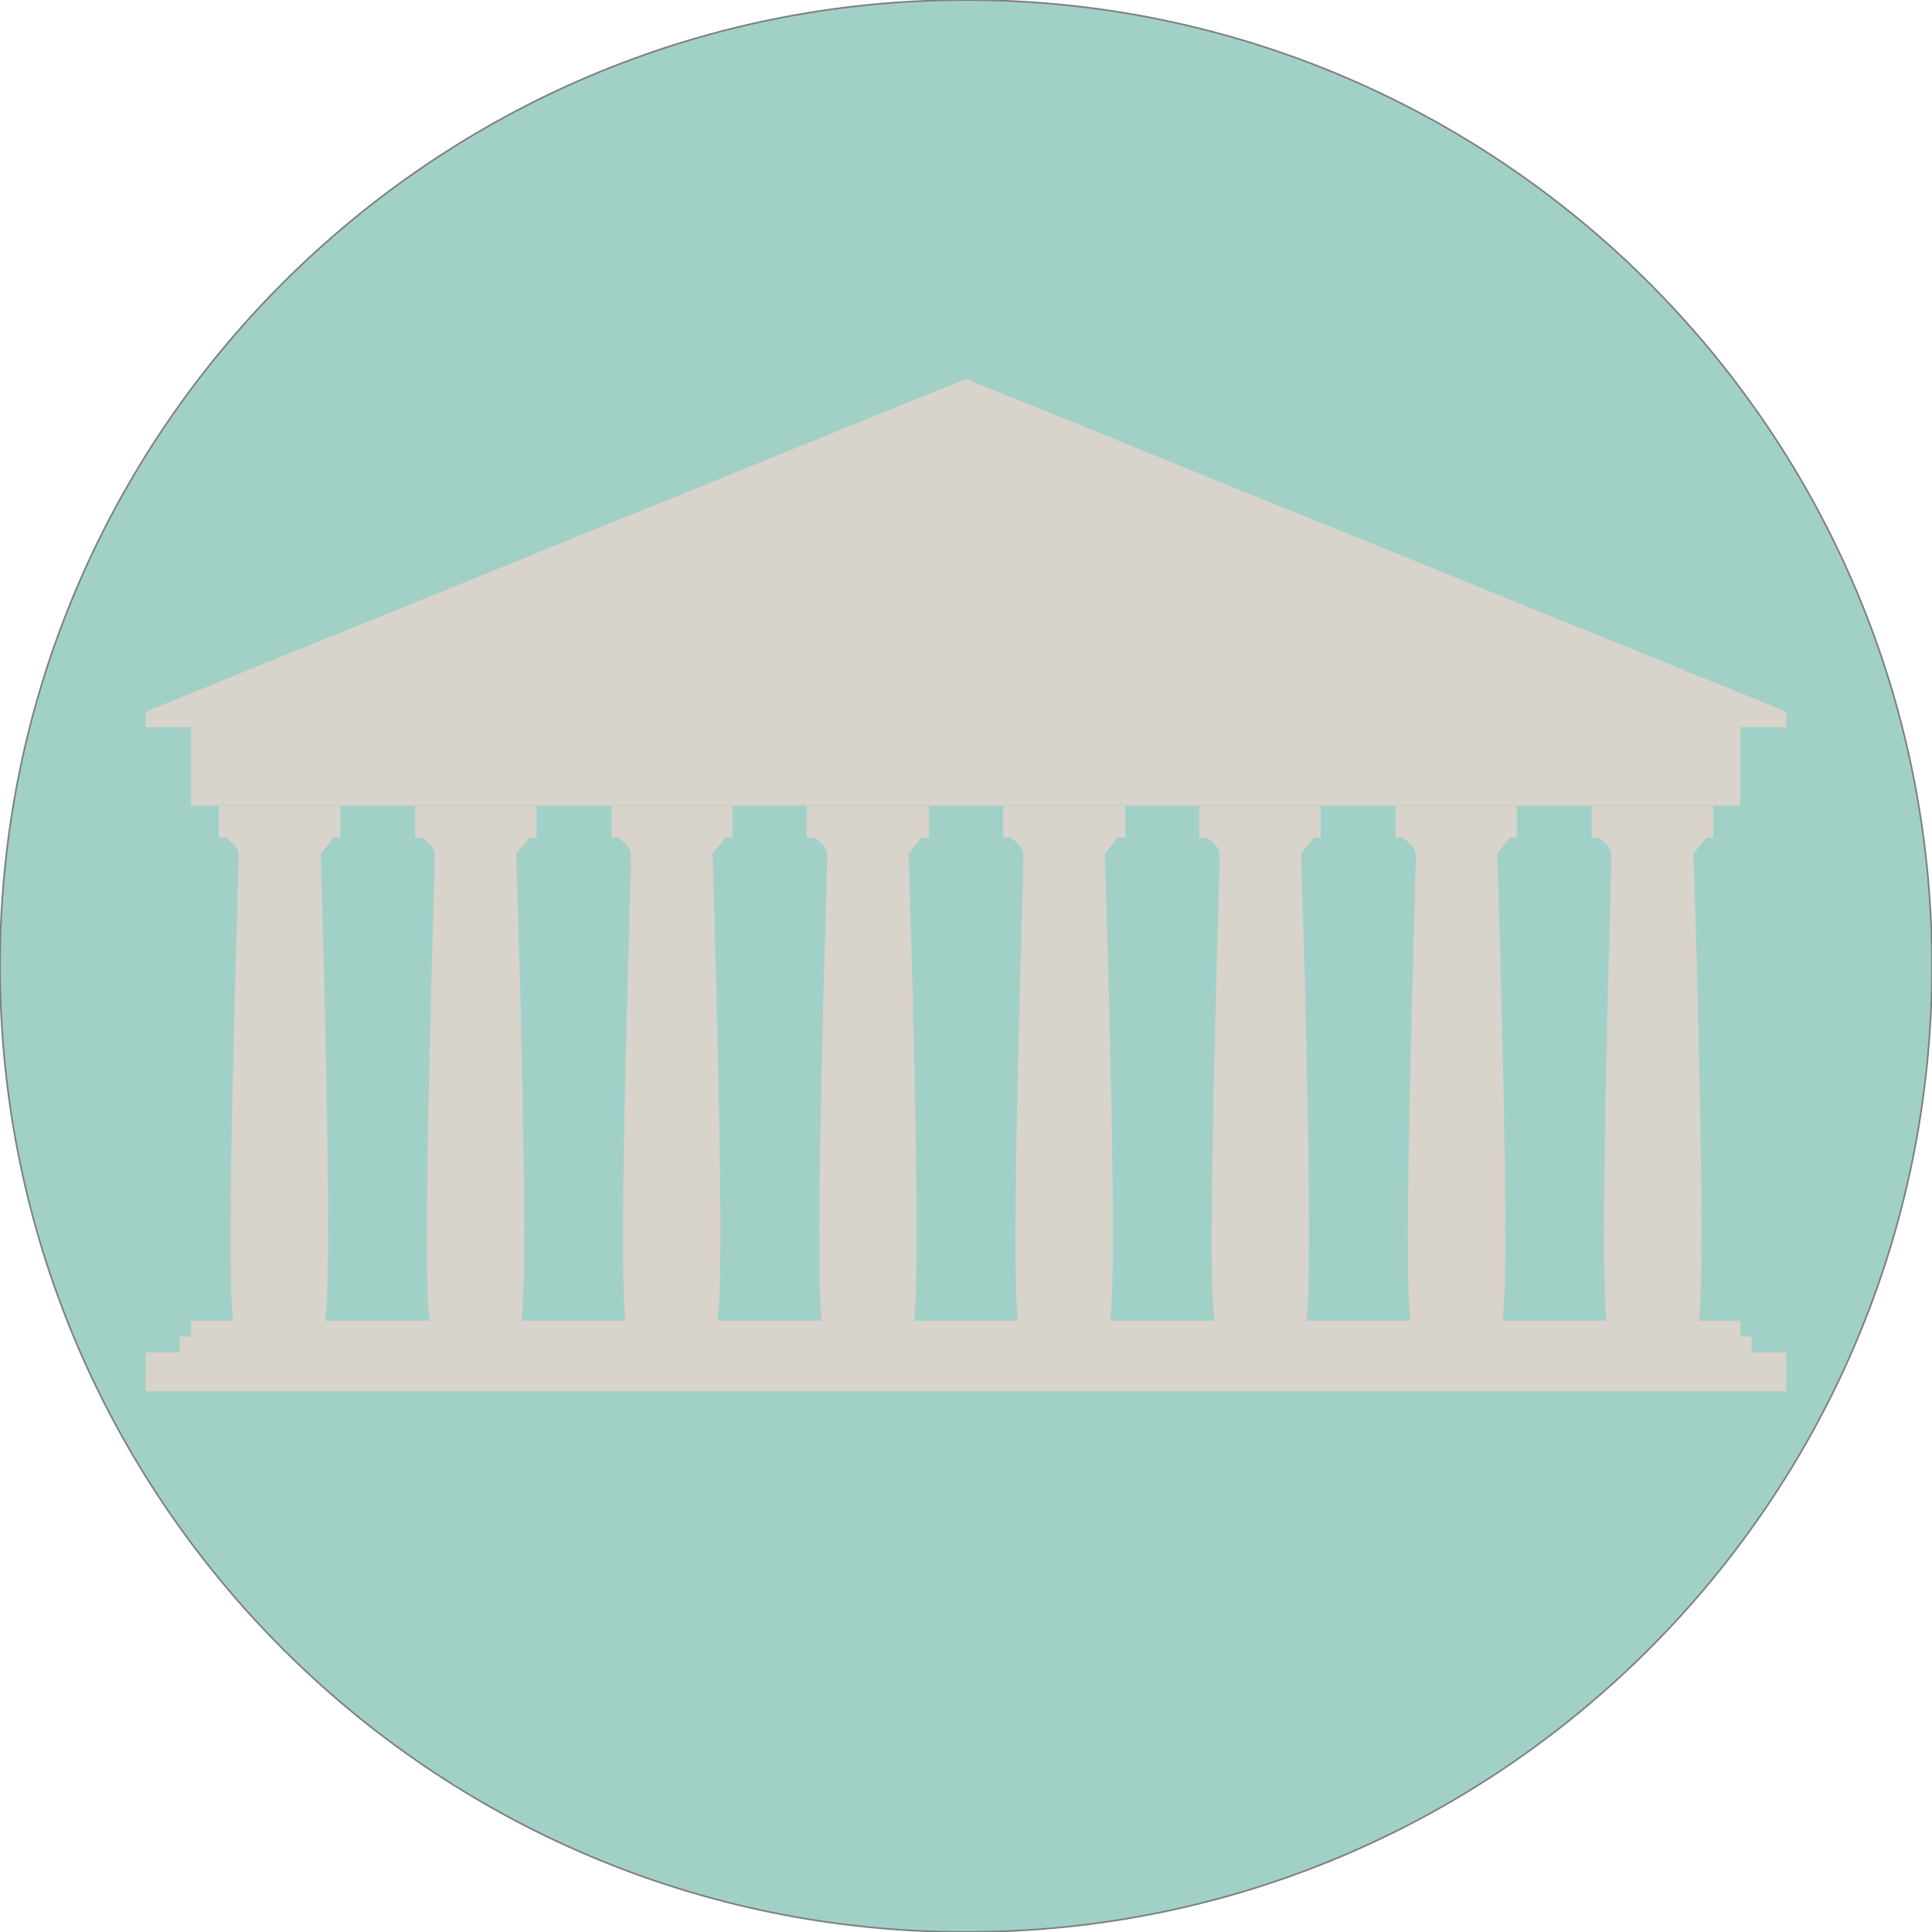
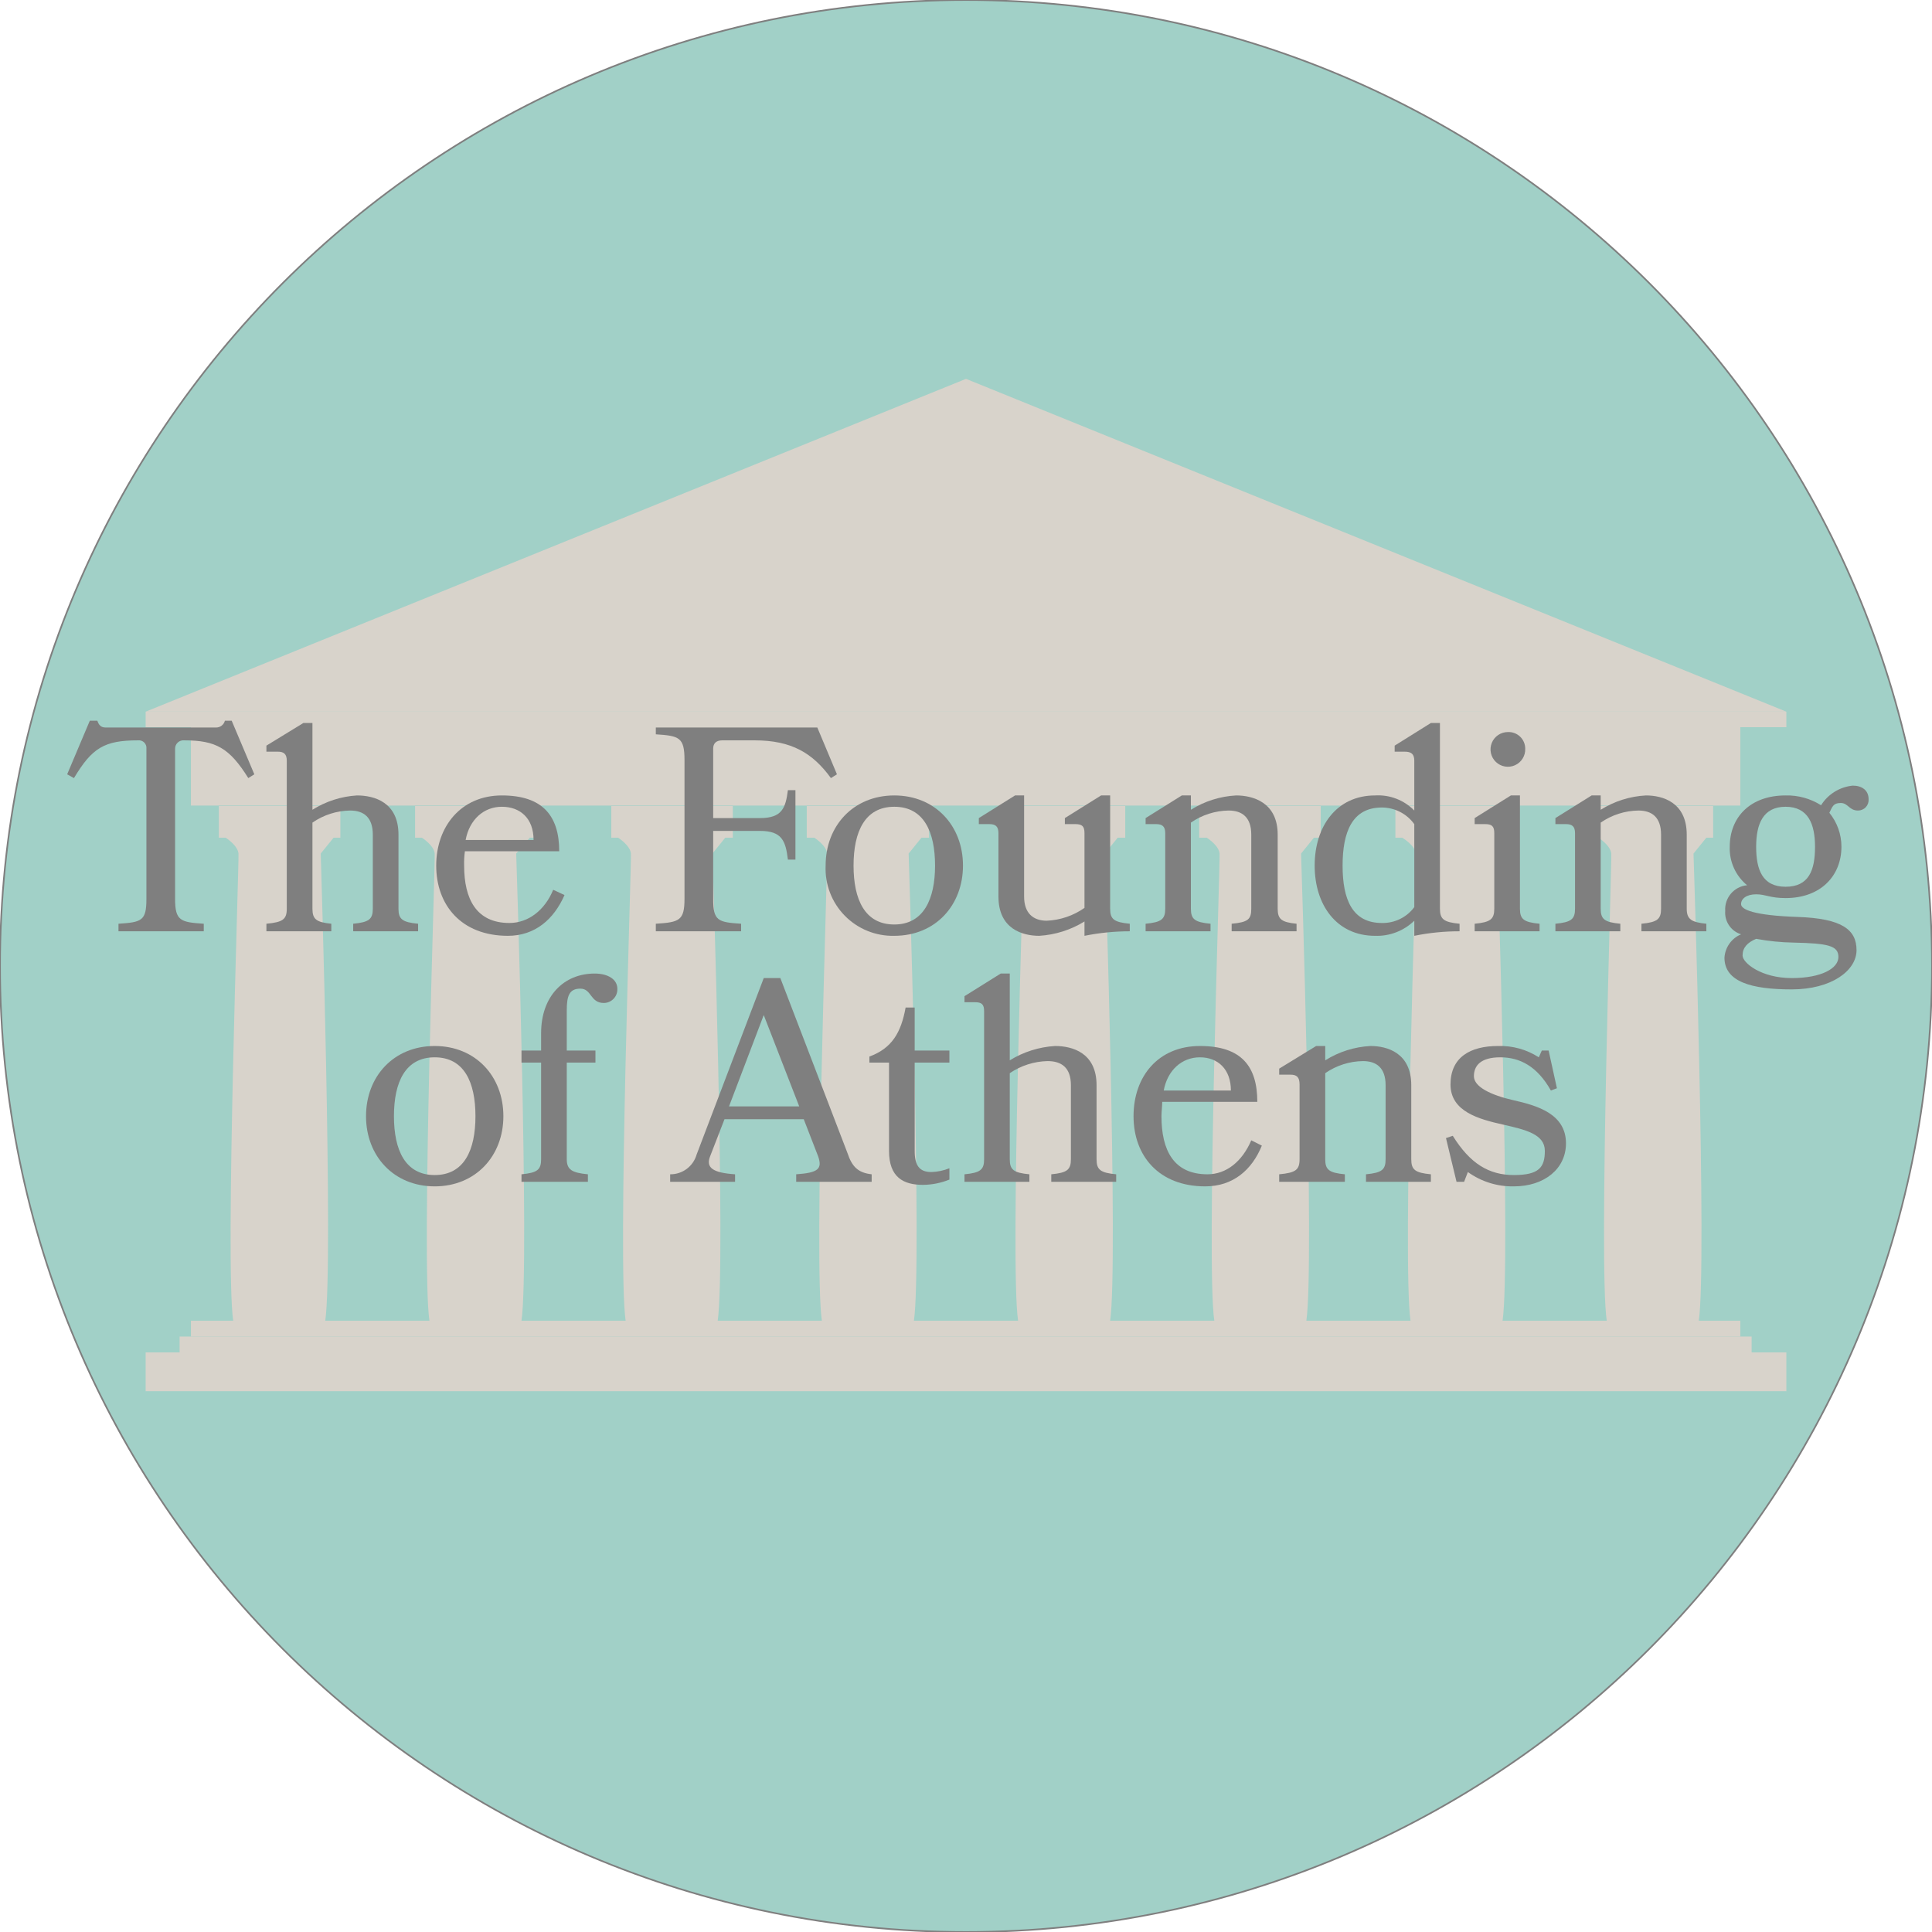
- <svg xmlns="http://www.w3.org/2000/svg" width="256" height="256" viewBox="0 0 256 256">
-   <circle cx="128" cy="128" r="128" fill="#a1d0c7" stroke="#7f7f7f" stroke-miterlimit="10" stroke-width=".22" />
-   <path fill="#d8d3cb" d="M89 106.8h-8v4.2h.9s1.6 1 1.7 2.1-1.8 54.4-.7 61.9h12.2c1.1-7.5-.7-61.9-.7-61.9l1.7-2.1h1v-4.2zm26 0h-8.1v4.2h1s1.6 1 1.7 2.1-1.8 54.4-.7 61.9h12.2c1.1-7.5-.7-61.9-.7-61.9l1.7-2.1h1v-4.2zm-78 0h-8v4.2h.9s1.6 1 1.7 2.1-1.8 54.4-.7 61.9h12.2c1.1-7.5-.6-61.9-.6-61.9l1.7-2.1h.9v-4.2zm26 0h-8v4.2h.9s1.6 1 1.7 2.1-1.8 54.4-.7 61.9h12.2c1.1-7.5-.7-61.9-.7-61.9l1.8-2.1h.9v-4.2zm130 0h-8.1v4.2h.9s1.7 1 1.8 2.1-1.8 54.4-.7 61.9h12.2c1.1-7.5-.7-61.9-.7-61.9l1.7-2.1h.9v-4.2zm26 0h-8.1v4.2h.9s1.6 1 1.7 2.1-1.7 54.4-.6 61.9h12.2c1.1-7.5-.7-61.9-.7-61.9l1.7-2.1h.9v-4.2zm-78 0h-8.1v4.2h1s1.6 1 1.7 2.1-1.8 54.4-.7 61.9h12.2c1.1-7.5-.7-61.9-.7-61.9l1.7-2.1h1v-4.2zm26 0h-8.1v4.2h1s1.6 1 1.7 2.1-1.8 54.4-.7 61.9h12.2c1.1-7.5-.7-61.9-.7-61.9l1.7-2.1h.9v-4.2zM25.3 175h205.3v2.1H25.3zm0-78.7h205.3v10.44H25.3zm211.4-2H19.3L128 50.2l108.7 44.1zM23.8 177.1h208.3v2.1H23.8zm-4.5 2.1h217.4v5.14H19.3z" />
-   <path fill="#d8d3cb" d="M19.3 94.3h217.4v2.06H19.3z" />
+ <svg xmlns="http://www.w3.org/2000/svg" id="Layer_1" data-name="Layer 1" width="256" height="256" viewBox="0 0 256 256">
+   <circle cx="128" cy="128" r="128" fill="#a1d0c7" stroke="#7f7f7f" stroke-miterlimit="10" stroke-width="0.22" />
+   <path d="M89,106.8H81V111h.9s1.6,1,1.7,2.1-1.8,54.4-.7,61.9H95.1c1.1-7.5-.7-61.9-.7-61.9s1.7-2.1,1.7-2.1h1v-4.2Z" fill="#d8d3cb" />
+   <path d="M115,106.8h-8.1V111h1s1.6,1,1.7,2.1-1.8,54.4-.7,61.9h12.2c1.1-7.5-.7-61.9-.7-61.9s1.7-2.1,1.7-2.1h1v-4.2Z" fill="#d8d3cb" />
+   <path d="M37,106.8H29V111h.9s1.6,1,1.7,2.1-1.8,54.4-.7,61.9H43.1c1.1-7.5-.6-61.9-.6-61.9s1.7-2.1,1.7-2.1h.9v-4.2Z" fill="#d8d3cb" />
+   <path d="M63,106.8H55V111h.9s1.6,1,1.7,2.1-1.8,54.4-.7,61.9H69.1c1.1-7.5-.7-61.9-.7-61.9s1.8-2.1,1.8-2.1h.9v-4.2Z" fill="#d8d3cb" />
+   <path d="M193,106.8h-8.1V111h.9s1.7,1,1.8,2.1-1.8,54.4-.7,61.9h12.2c1.1-7.5-.7-61.9-.7-61.9s1.7-2.1,1.7-2.1h.9v-4.2Z" fill="#d8d3cb" />
+   <path d="M219,106.8h-8.1V111h.9s1.6,1,1.7,2.1-1.7,54.4-.6,61.9h12.2c1.1-7.5-.7-61.9-.7-61.9s1.7-2.1,1.7-2.1h.9v-4.2Z" fill="#d8d3cb" />
+   <path d="M141,106.8h-8.1V111h1s1.6,1,1.7,2.1-1.8,54.4-.7,61.9h12.2c1.1-7.5-.7-61.9-.7-61.9s1.7-2.1,1.7-2.1h1v-4.2Z" fill="#d8d3cb" />
+   <path d="M167,106.8h-8.1V111h1s1.6,1,1.7,2.1-1.8,54.4-.7,61.9h12.2c1.1-7.5-.7-61.9-.7-61.9s1.7-2.1,1.7-2.1h.9v-4.2Z" fill="#d8d3cb" />
+   <rect x="25.3" y="175" width="205.3" height="2.1" fill="#d8d3cb" />
+   <rect x="25.3" y="96.3" width="205.3" height="10.44" fill="#d8d3cb" />
+   <polygon points="236.7 94.3 19.3 94.3 128 50.2 236.7 94.3" fill="#d8d3cb" />
+   <rect x="23.8" y="177.1" width="208.3" height="2.1" fill="#d8d3cb" />
+   <rect x="19.3" y="179.2" width="217.4" height="5.14" fill="#d8d3cb" />
+   <rect x="19.3" y="94.3" width="217.4" height="2.06" fill="#d8d3cb" />
+   <path d="M27,123.4H15.7v-1c3.1-.2,3.7-.4,3.7-3.3V99.2a1,1,0,0,0-1.1-1.1c-4.5,0-6.1,1-8.5,5l-.9-.5,3-7.1h1c.2.6.5.9,1.1.9H28.6a1.2,1.2,0,0,0,1.2-.9h.9l3,7.1-.8.5c-2.5-4-4.3-5-8.5-5a1.1,1.1,0,0,0-1.2,1.1v19.9c0,2.9.7,3.1,3.8,3.3Z" fill="#7f7f7f" />
+   <path d="M46.8,123.4v-1c2.1-.2,2.6-.6,2.6-2v-9.8c0-2.3-1.2-3.2-3-3.2a9,9,0,0,0-5,1.6v11.4c0,1.4.5,1.8,2.5,2v1H35.3v-1c2.2-.2,2.7-.6,2.7-2V100.8c0-.9-.4-1.2-1.2-1.2H35.3v-.8l4.9-3h1.2v11.5a12.5,12.5,0,0,1,5.9-1.9c2.3,0,5.5.9,5.5,5.2v9.8c0,1.4.5,1.8,2.6,2v1Z" fill="#7f7f7f" />
+   <path d="M61.6,112.8a11.5,11.5,0,0,0-.1,1.9c0,4.4,1.6,7.6,6,7.6,2.5,0,4.7-1.7,5.8-4.4l1.5.7c-1.4,3.2-3.9,5.4-7.5,5.4-6.2,0-9.5-4.1-9.5-9.3s3.3-9.3,8.7-9.3,7.6,2.7,7.6,7.4Zm9.1-1.5c0-2.9-1.8-4.4-4.2-4.4s-4.3,1.7-4.8,4.4Z" fill="#7f7f7f" />
+   <path d="M94.5,108.4h6.2c2.9,0,3.4-1.3,3.7-3.7h1v9.2h-1c-.3-2.5-.8-3.8-3.7-3.8H94.5v9c0,2.9.6,3.1,3.7,3.3v1H86.9v-1c3.1-.2,3.8-.4,3.8-3.3V100.7c0-3-.7-3.2-3.8-3.4v-.9h21.4l2.6,6.2-.8.5c-2.4-3.3-5.2-5-10.1-5H95.7c-.8,0-1.2.4-1.2,1.1Z" fill="#7f7f7f" />
+   <path d="M127.6,114.7c0,5.2-3.6,9.3-9.1,9.3a8.9,8.9,0,0,1-9.1-9.3c0-5.3,3.7-9.3,9.1-9.3S127.6,109.4,127.6,114.7Zm-3.7,0c0-4.5-1.5-7.8-5.4-7.8s-5.4,3.3-5.4,7.8,1.5,7.8,5.4,7.8S123.9,119.1,123.9,114.7Z" fill="#7f7f7f" />
+   <path d="M141.1,108.4l4.8-3h1.2v15c0,1.4.5,1.8,2.6,2v1a30.5,30.5,0,0,0-6,.6v-1.9a12.9,12.9,0,0,1-6,1.9c-2.2,0-5.4-.9-5.4-5.2v-8.4c0-.9-.4-1.2-1.2-1.2h-1.4v-.8l4.8-3h1.2v13.4c0,2.2,1.2,3.2,3,3.2a9.4,9.4,0,0,0,5-1.7v-9.9c0-.9-.3-1.2-1.2-1.2h-1.4Z" fill="#7f7f7f" />
+   <path d="M163.2,123.4v-1c2.2-.2,2.6-.6,2.6-2v-9.8c0-2.3-1.2-3.2-3-3.2a9,9,0,0,0-5,1.6v11.4c0,1.4.5,1.8,2.6,2v1h-8.6v-1c2.1-.2,2.6-.6,2.6-2v-10c0-.9-.4-1.2-1.2-1.2h-1.4v-.8l4.8-3h1.2v1.9a12.5,12.5,0,0,1,6-1.9c2.2,0,5.5.9,5.5,5.2v9.8c0,1.4.5,1.8,2.5,2v1Z" fill="#7f7f7f" />
+   <path d="M184.8,98.8l4.8-3h1.2v24.6c0,1.4.5,1.8,2.6,2v1a29.8,29.8,0,0,0-6,.6v-2a7.1,7.1,0,0,1-5.2,2c-5.1,0-8-4.1-8-9.3s2.9-9.3,8-9.3a6.7,6.7,0,0,1,5.2,2v-6.6c0-.9-.4-1.2-1.3-1.2h-1.3Zm2.6,10.4a5.3,5.3,0,0,0-4.3-2.2c-3.9,0-5.2,3.2-5.2,7.7s1.3,7.6,5.2,7.6a5.2,5.2,0,0,0,4.3-2.1Z" fill="#7f7f7f" />
+   <path d="M195.4,123.4v-1c2.1-.2,2.6-.6,2.6-2v-10c0-.9-.3-1.2-1.2-1.2h-1.4v-.8l4.8-3h1.2v15c0,1.4.5,1.8,2.6,2v1Zm6.7-24.2a2.3,2.3,0,1,1-2.3-2.2A2.2,2.2,0,0,1,202.1,99.2Z" fill="#7f7f7f" />
+   <path d="M217.5,123.4v-1c2.1-.2,2.6-.6,2.6-2v-9.8c0-2.3-1.2-3.2-3-3.2a9,9,0,0,0-5,1.6v11.4c0,1.4.5,1.8,2.6,2v1h-8.6v-1c2.1-.2,2.6-.6,2.6-2v-10c0-.9-.4-1.2-1.2-1.2h-1.4v-.8l4.8-3h1.2v1.9a12.5,12.5,0,0,1,6-1.9c2.2,0,5.4.9,5.4,5.2v9.8c0,1.4.6,1.8,2.6,2v1Z" fill="#7f7f7f" />
+   <path d="M247.6,105.9a1.4,1.4,0,0,1-1.4,1.5c-1.2,0-1.3-1-2.3-1s-1.1.5-1.5,1.3a7.1,7.1,0,0,1,1.6,4.5c0,3.8-2.7,6.8-7.4,6.8-2.1,0-2.6-.5-3.9-.5s-2,.6-2,1.3,1.6,1.5,7.5,1.7,7.8,1.7,7.8,4.4-3.3,5.2-8.6,5.2-8.9-1-8.9-4.2a3.6,3.6,0,0,1,2.2-3.1,3,3,0,0,1-2.1-3.1,3.2,3.2,0,0,1,2.9-3.4,6.3,6.3,0,0,1-2.3-5.1c0-3.9,2.7-6.8,7.4-6.8a8.4,8.4,0,0,1,4.7,1.3,5.6,5.6,0,0,1,4.2-2.6C246.7,104.1,247.6,104.7,247.6,105.9Zm-9.9,19a29.9,29.9,0,0,1-5-.5c-1.2.5-1.8,1.2-1.8,2.2s2.5,3,6.5,3,6.2-1.3,6.2-2.8S242.2,125,237.7,124.9Zm2.8-12.7c0-3-.9-5.3-3.9-5.3s-3.9,2.3-3.9,5.3.8,5.3,3.9,5.3S240.5,115.3,240.5,112.2Z" fill="#7f7f7f" />
+   <path d="M66.7,147.9c0,5.3-3.7,9.3-9.1,9.3s-9.1-4-9.1-9.3,3.7-9.3,9.1-9.3S66.7,142.6,66.7,147.9Zm-3.7,0c0-4.5-1.5-7.8-5.4-7.8s-5.4,3.3-5.4,7.8,1.5,7.8,5.4,7.8S63,152.4,63,147.9Z" fill="#7f7f7f" />
+   <path d="M69.1,139.2h2.6v-2.3c0-4.9,3-7.9,7.1-7.9,1.8,0,3,.8,3,2a1.8,1.8,0,0,1-1.8,1.9c-1.8,0-1.6-1.9-3.1-1.9s-1.8,1-1.8,2.9v5.3h3.8v1.6H75.1v12.8c0,1.4.7,1.8,2.8,2v1H69.1v-1c2.1-.2,2.6-.6,2.6-2V140.8H69.1Z" fill="#7f7f7f" />
+   <path d="M112.3,152.8c.6,1.8,1.4,2.6,3.2,2.8v1h-10v-1c2.9-.2,3.5-.7,2.9-2.4l-1.9-4.9H96l-1.9,4.9c-.6,1.5.3,2.2,3.3,2.4v1H88.8v-1a3.6,3.6,0,0,0,3.5-2.6l8.9-23.4h2.2Zm-15.7-6.2h9.3l-4.7-12.1Z" fill="#7f7f7f" />
+   <path d="M125.8,156.3a9.5,9.5,0,0,1-3.5.7c-2.6,0-4.5-1-4.5-4.5V140.8h-2.6V140c3-1.1,4.2-3.2,4.8-6.5h1.2v5.7h4.6v1.6h-4.6v11.7c0,1.9.6,2.8,2.2,2.8a6.9,6.9,0,0,0,2.4-.5Z" fill="#7f7f7f" />
+   <path d="M139.3,156.6v-1c2.1-.2,2.6-.6,2.6-2v-9.8c0-2.3-1.2-3.2-3.1-3.2a9.3,9.3,0,0,0-5,1.6v11.4c0,1.4.5,1.8,2.6,2v1h-8.6v-1c2.1-.2,2.6-.6,2.6-2V134c0-.9-.3-1.2-1.2-1.2h-1.4V132l4.8-3h1.2v11.5a12.9,12.9,0,0,1,6-1.9c2.3,0,5.5.9,5.5,5.2v9.8c0,1.4.5,1.8,2.6,2v1Z" fill="#7f7f7f" />
+   <path d="M154,146c0,.6-.1,1.3-.1,1.9,0,4.5,1.6,7.7,6.1,7.7,2.5,0,4.6-1.7,5.8-4.5l1.4.7c-1.3,3.2-3.8,5.4-7.5,5.4-6.1,0-9.5-4-9.5-9.3s3.3-9.3,8.8-9.3,7.6,2.7,7.6,7.4Zm9.1-1.5c0-2.8-1.7-4.4-4.1-4.4s-4.3,1.7-4.8,4.4Z" fill="#7f7f7f" />
+   <path d="M181,156.6v-1c2.1-.2,2.6-.6,2.6-2v-9.8c0-2.3-1.2-3.2-3-3.2a9,9,0,0,0-5,1.6v11.4c0,1.4.5,1.8,2.6,2v1h-8.7v-1c2.2-.2,2.7-.6,2.7-2v-9.9c0-1-.4-1.3-1.2-1.3h-1.5v-.8l4.9-3h1.2v1.9a12.5,12.5,0,0,1,6-1.9c2.2,0,5.4.9,5.4,5.2v9.8c0,1.4.5,1.8,2.6,2v1Z" fill="#7f7f7f" />
+   <path d="M207.5,151.5c0,3.4-2.9,5.7-6.9,5.7a10.1,10.1,0,0,1-6.1-1.9l-.5,1.3h-1l-1.4-5.8.9-.3c2.3,3.7,4.8,5.2,8.1,5.2s4.1-1,4.1-3.2-2.5-2.8-5.6-3.5-6.9-1.7-6.9-5.3,2.6-5.1,6.3-5.1a9.4,9.4,0,0,1,5.4,1.5l.4-.9h.9l1.1,5-.8.3c-1.8-3.2-4.1-4.4-6.7-4.4s-3.5,1.1-3.5,2.5,2.2,2.5,5.3,3.2S207.5,147.6,207.5,151.5Z" fill="#7f7f7f" />
</svg>
